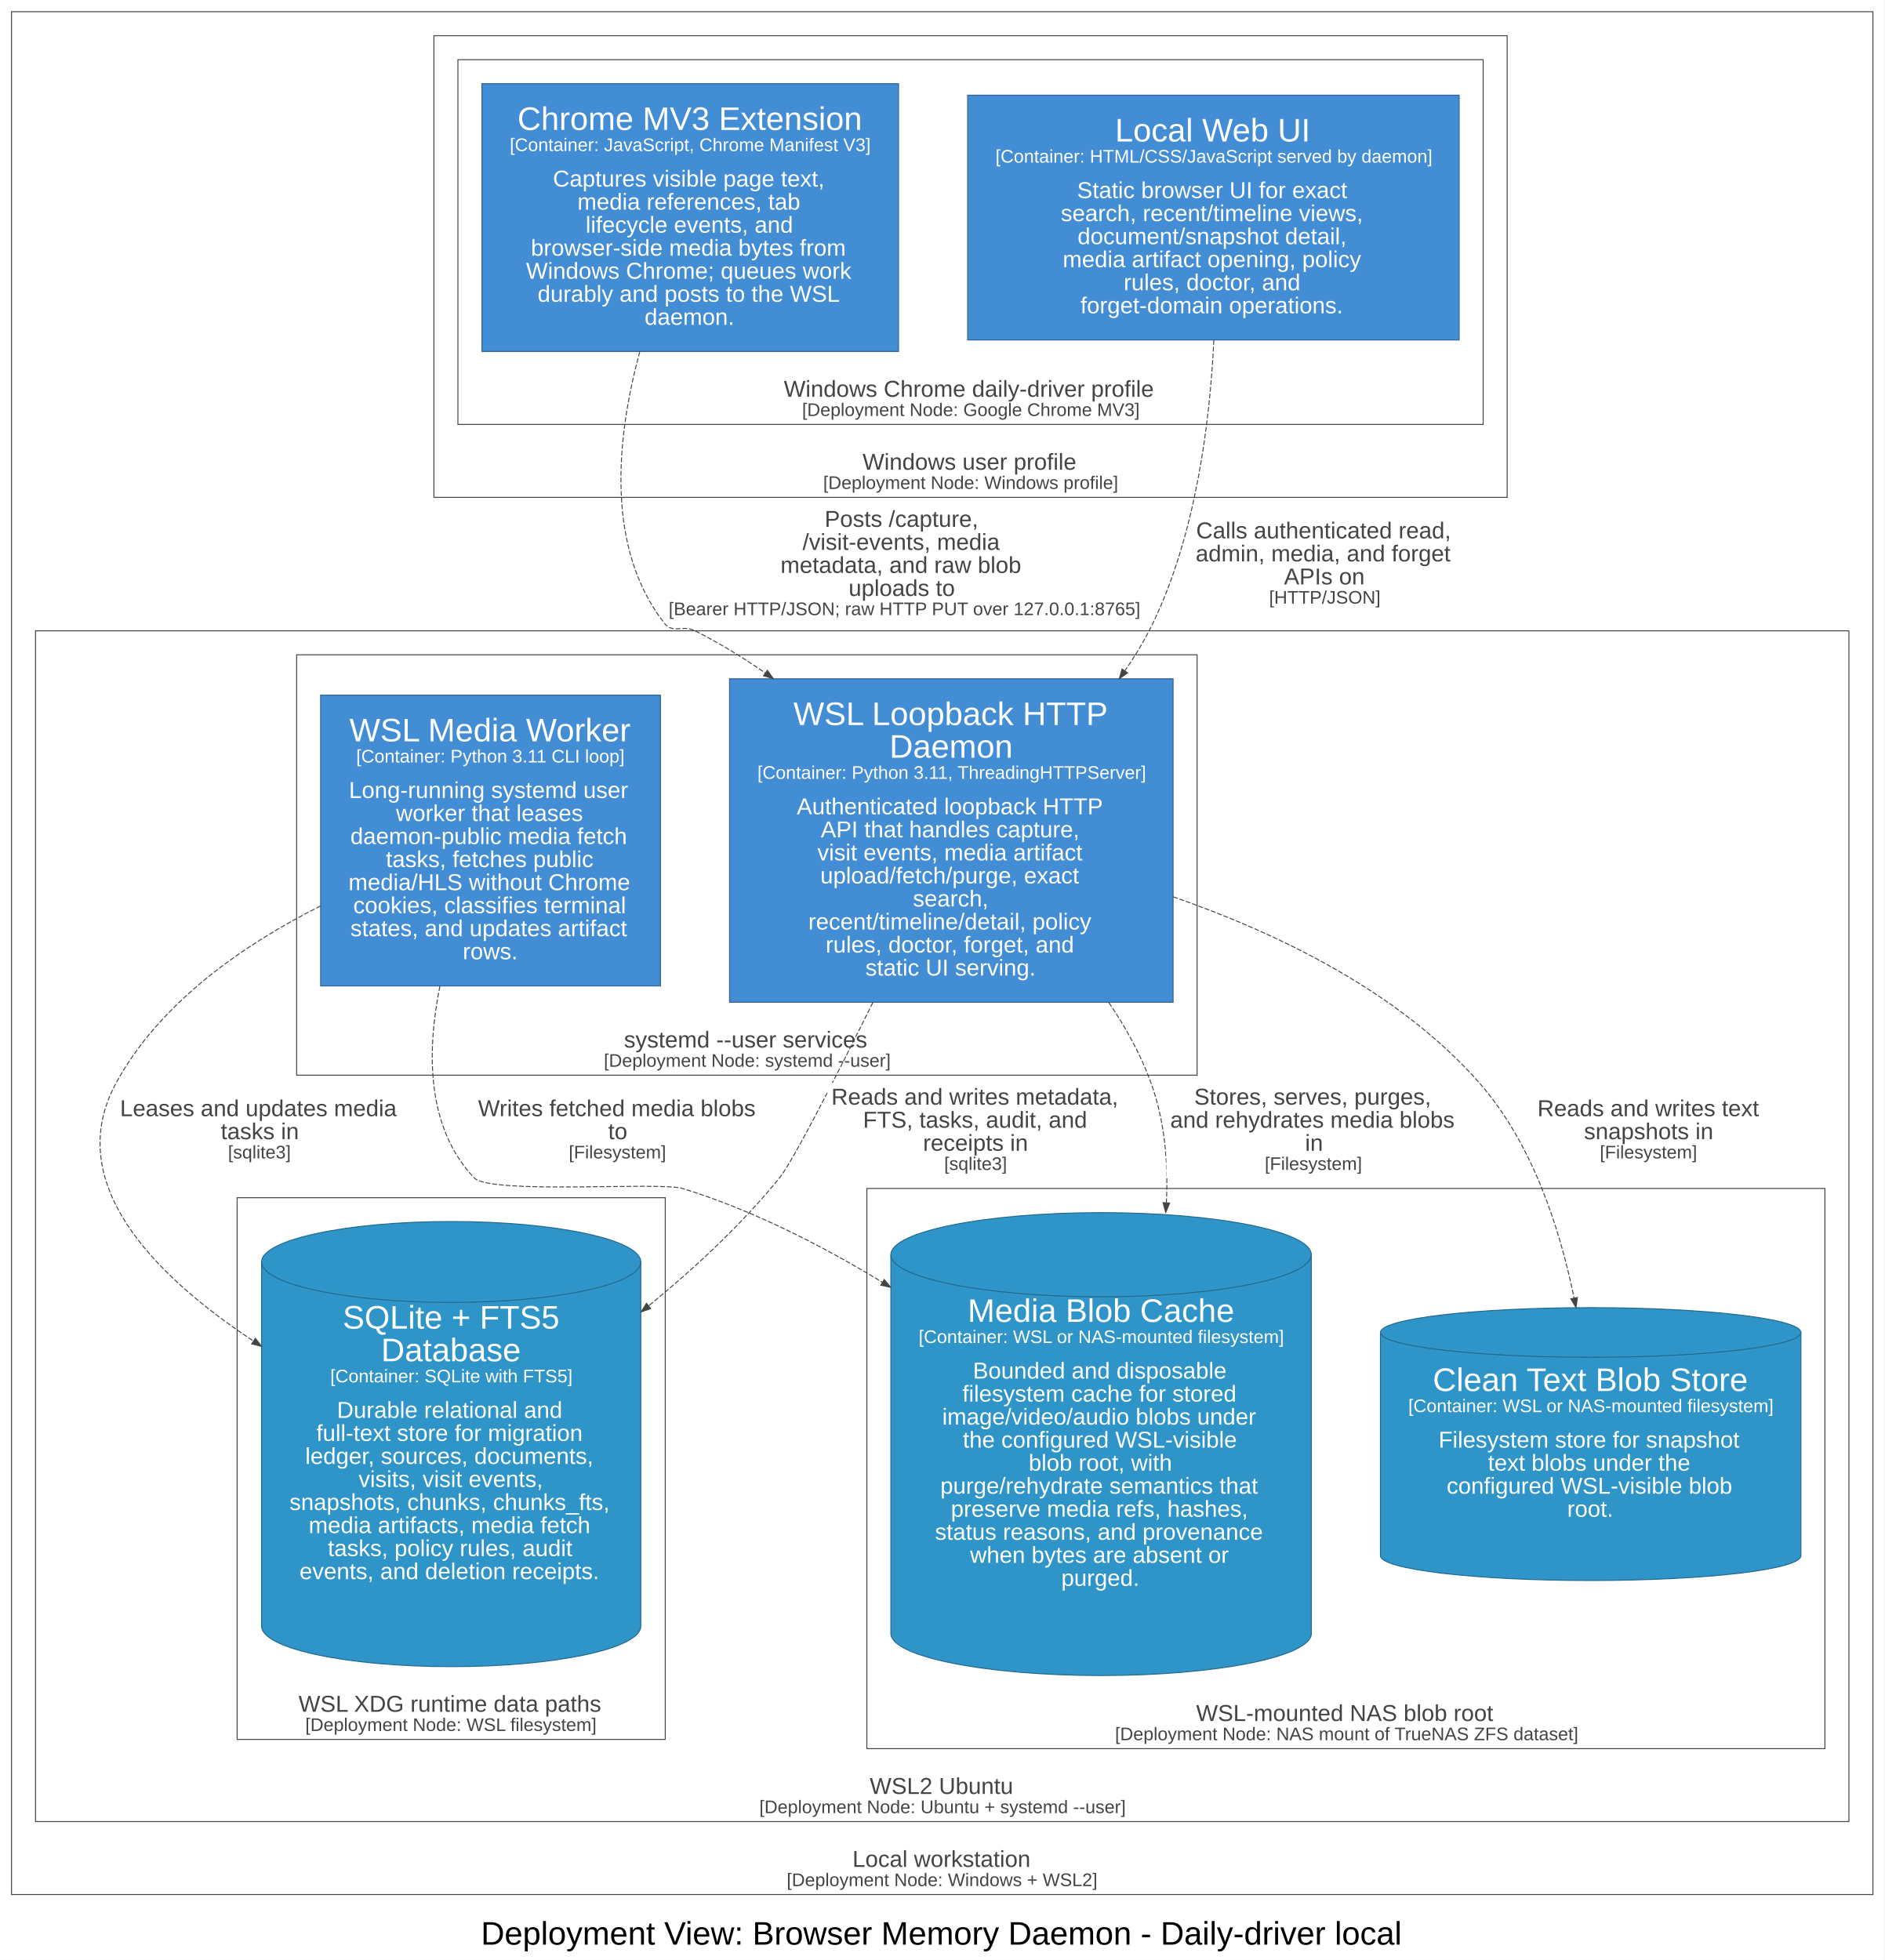
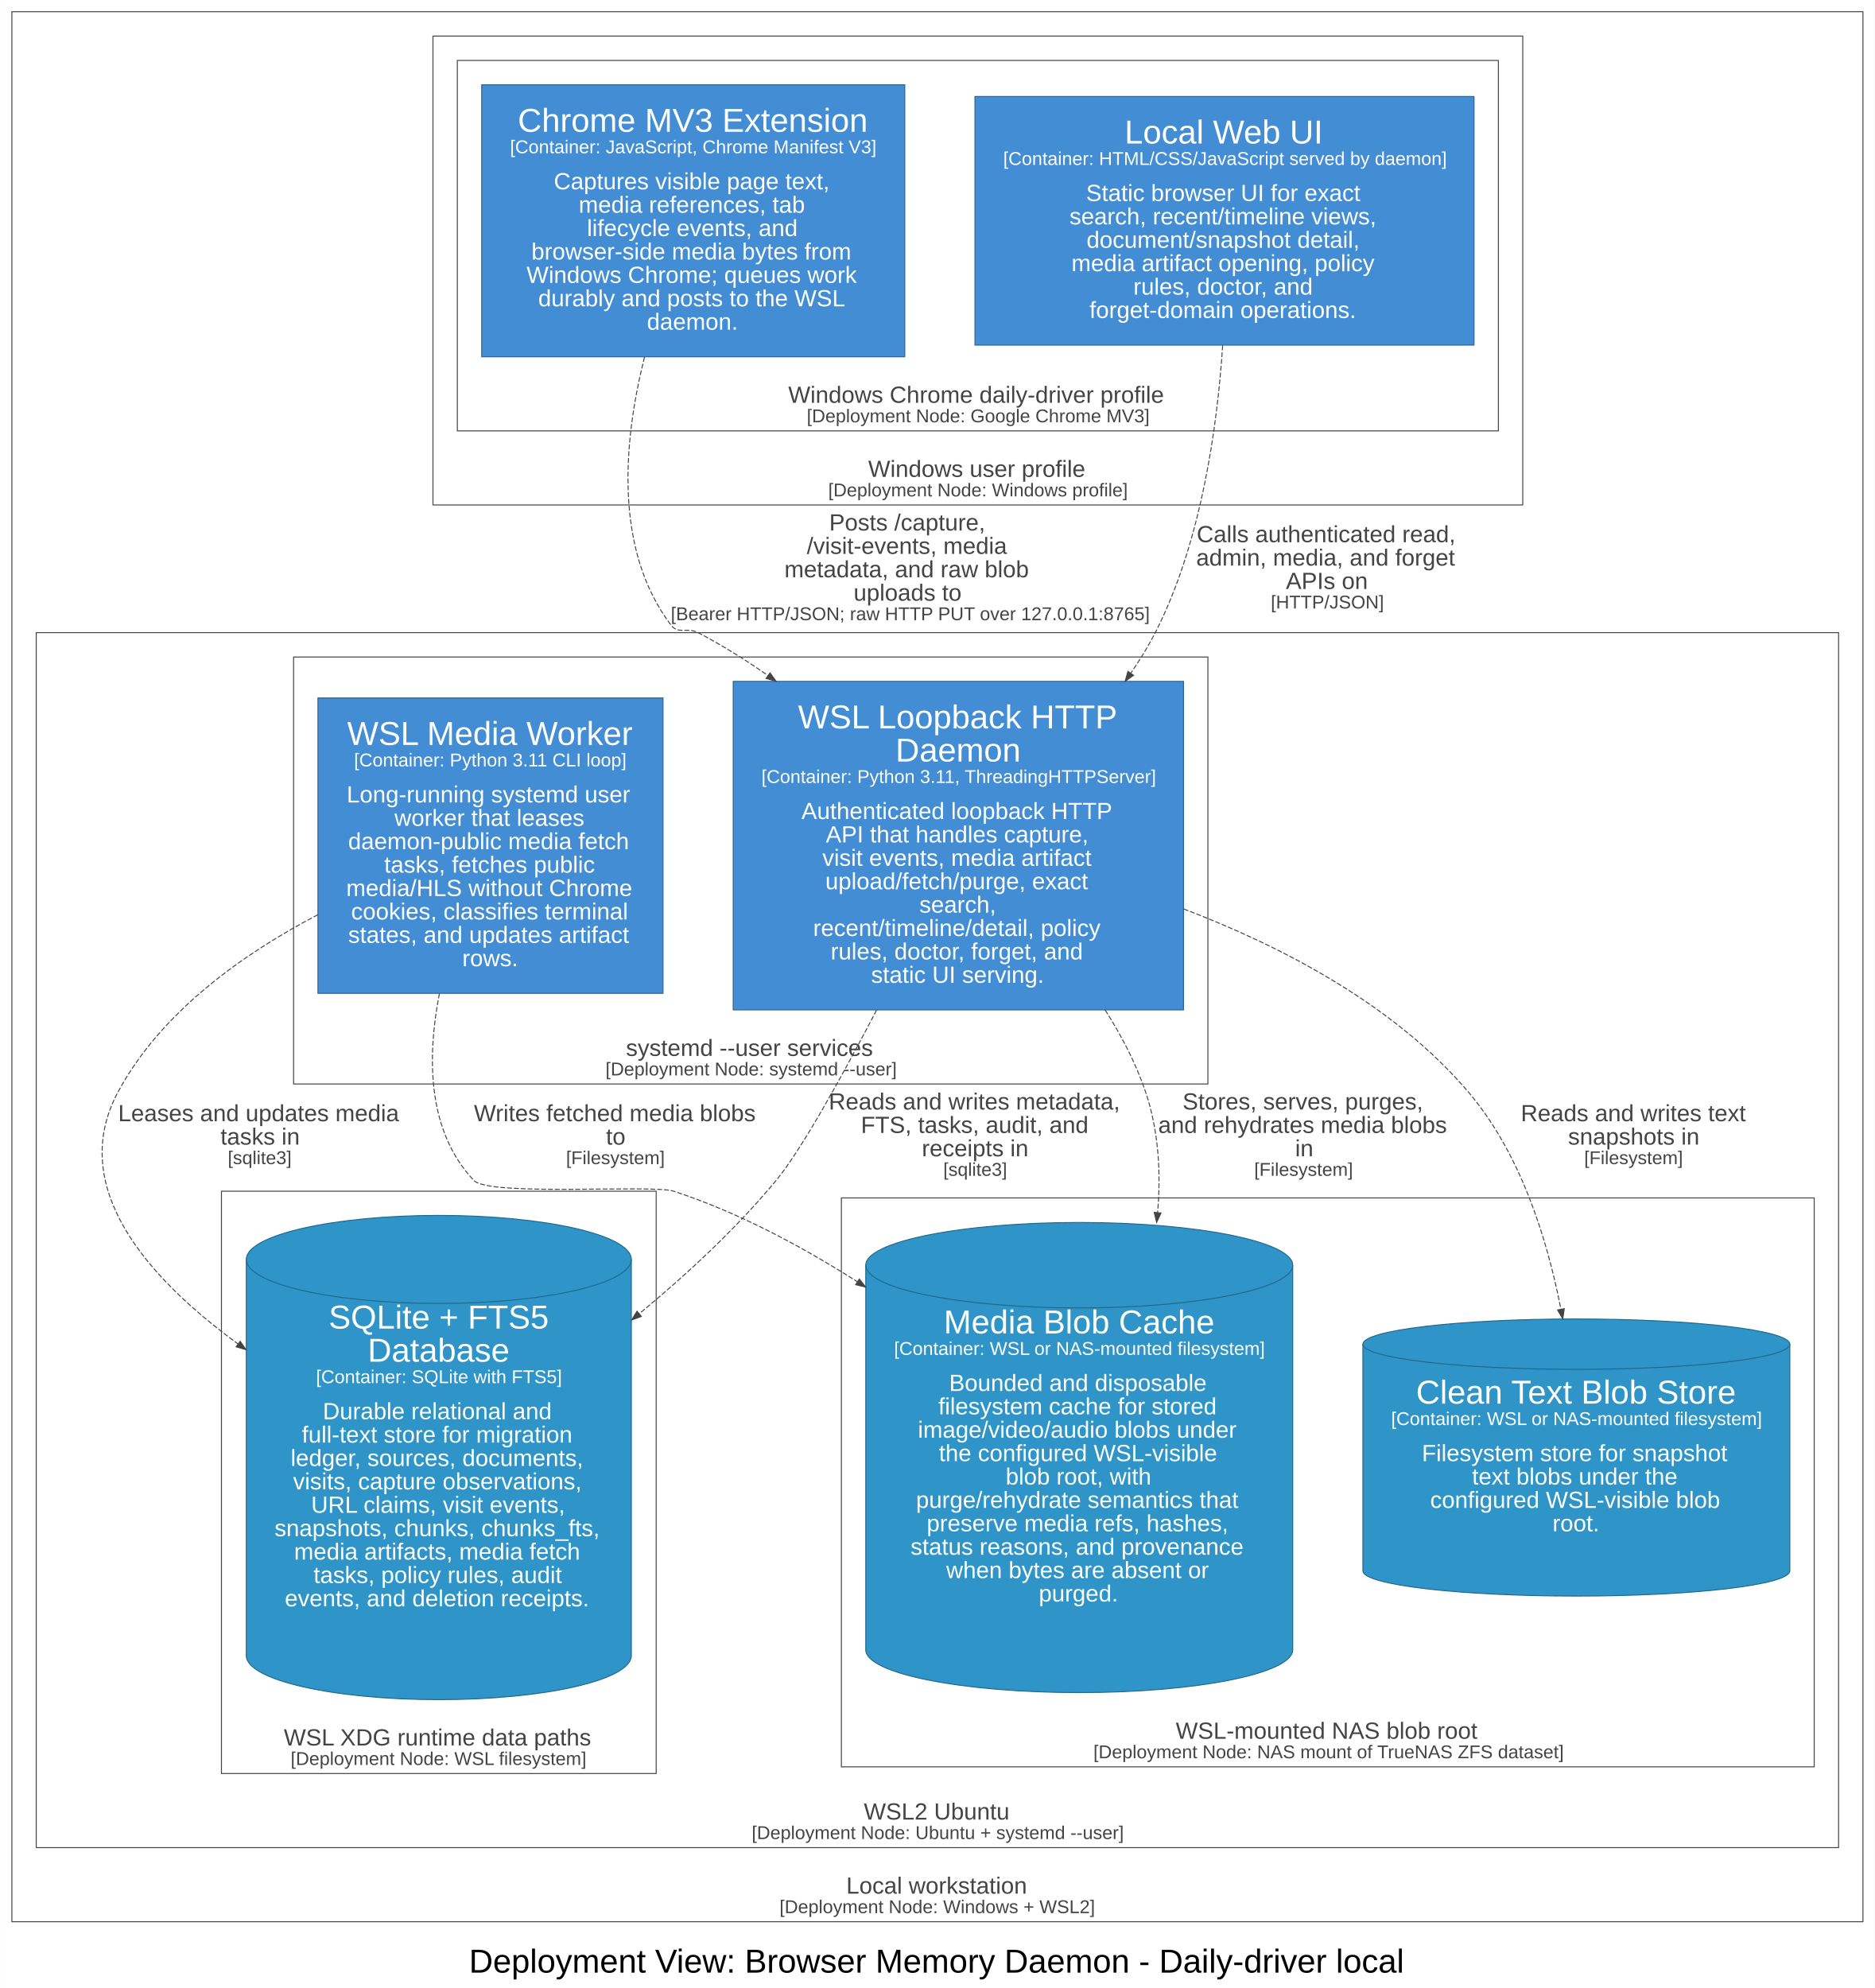
- <svg xmlns="http://www.w3.org/2000/svg" width="1963pt" height="2042pt" viewBox="0.00 0.00 1963.00 2041.62">
-   <g id="graph0" class="graph" transform="scale(1 1) rotate(0) translate(4 2037.62)">
-     <polygon fill="white" stroke="transparent" points="-4,4 -4,-2037.62 1959,-2037.62 1959,4 -4,4" />
-     <text text-anchor="start" x="497" y="-11.8" font-family="Arial" font-size="34.00">Deployment View: Browser Memory Daemon - Daily-driver local</text>
+ <svg xmlns="http://www.w3.org/2000/svg" width="1923pt" height="2039pt" viewBox="0.00 0.00 1923.00 2039.38">
+   <g id="graph0" class="graph" transform="scale(1 1) rotate(0) translate(4 2035.38)">
+     <polygon fill="white" stroke="transparent" points="-4,4 -4,-2035.38 1919,-2035.38 1919,4 -4,4" />
+     <text text-anchor="start" x="477" y="-11.8" font-family="Arial" font-size="34.00">Deployment View: Browser Memory Daemon - Daily-driver local</text>
    <g id="clust1" class="cluster">
-       <polygon fill="none" stroke="#444444" points="8,-64 8,-2025.62 1947,-2025.62 1947,-64 8,-64" />
-       <text text-anchor="start" x="884" y="-92.8" font-family="Arial" font-size="24.00" fill="#444444">Local workstation</text>
-       <text text-anchor="start" x="815.5" y="-72.8" font-family="Arial" font-size="19.00" fill="#444444">[Deployment Node: Windows + WSL2]</text>
+       <polygon fill="none" stroke="#444444" points="8,-64 8,-2023.38 1907,-2023.38 1907,-64 8,-64" />
+       <text text-anchor="start" x="864" y="-92.8" font-family="Arial" font-size="24.00" fill="#444444">Local workstation</text>
+       <text text-anchor="start" x="795.5" y="-72.8" font-family="Arial" font-size="19.00" fill="#444444">[Deployment Node: Windows + WSL2]</text>
    </g>
    <g id="clust2" class="cluster">
-       <polygon fill="none" stroke="#444444" points="448,-1519.62 448,-2000.62 1566,-2000.62 1566,-1519.62 448,-1519.62" />
-       <text text-anchor="start" x="894.5" y="-1548.42" font-family="Arial" font-size="24.00" fill="#444444">Windows user profile</text>
-       <text text-anchor="start" x="853.5" y="-1528.42" font-family="Arial" font-size="19.00" fill="#444444">[Deployment Node: Windows profile]</text>
+       <polygon fill="none" stroke="#444444" points="440,-1517.38 440,-1998.38 1558,-1998.38 1558,-1517.38 440,-1517.38" />
+       <text text-anchor="start" x="886.5" y="-1546.17" font-family="Arial" font-size="24.00" fill="#444444">Windows user profile</text>
+       <text text-anchor="start" x="845.5" y="-1526.17" font-family="Arial" font-size="19.00" fill="#444444">[Deployment Node: Windows profile]</text>
    </g>
    <g id="clust3" class="cluster">
-       <polygon fill="none" stroke="#444444" points="473,-1595.62 473,-1975.62 1541,-1975.62 1541,-1595.62 473,-1595.62" />
-       <text text-anchor="start" x="812.5" y="-1624.42" font-family="Arial" font-size="24.00" fill="#444444">Windows Chrome daily-driver profile</text>
-       <text text-anchor="start" x="831.5" y="-1604.42" font-family="Arial" font-size="19.00" fill="#444444">[Deployment Node: Google Chrome MV3]</text>
+       <polygon fill="none" stroke="#444444" points="465,-1593.38 465,-1973.38 1533,-1973.38 1533,-1593.38 465,-1593.38" />
+       <text text-anchor="start" x="804.5" y="-1622.17" font-family="Arial" font-size="24.00" fill="#444444">Windows Chrome daily-driver profile</text>
+       <text text-anchor="start" x="823.5" y="-1602.17" font-family="Arial" font-size="19.00" fill="#444444">[Deployment Node: Google Chrome MV3]</text>
    </g>
    <g id="clust4" class="cluster">
-       <polygon fill="none" stroke="#444444" points="33,-140 33,-1380.62 1922,-1380.62 1922,-140 33,-140" />
-       <text text-anchor="start" x="902" y="-168.8" font-family="Arial" font-size="24.00" fill="#444444">WSL2 Ubuntu</text>
-       <text text-anchor="start" x="787" y="-148.8" font-family="Arial" font-size="19.00" fill="#444444">[Deployment Node: Ubuntu + systemd --user]</text>
+       <polygon fill="none" stroke="#444444" points="33,-140 33,-1386.38 1882,-1386.38 1882,-140 33,-140" />
+       <text text-anchor="start" x="882" y="-168.8" font-family="Arial" font-size="24.00" fill="#444444">WSL2 Ubuntu</text>
+       <text text-anchor="start" x="767" y="-148.8" font-family="Arial" font-size="19.00" fill="#444444">[Deployment Node: Ubuntu + systemd --user]</text>
    </g>
    <g id="clust6" class="cluster">
-       <polygon fill="none" stroke="#444444" points="243,-225.62 243,-790 689,-790 689,-225.62 243,-225.62" />
-       <text text-anchor="start" x="307" y="-254.43" font-family="Arial" font-size="24.00" fill="#444444">WSL XDG runtime data paths</text>
-       <text text-anchor="start" x="314" y="-234.43" font-family="Arial" font-size="19.00" fill="#444444">[Deployment Node: WSL filesystem]</text>
+       <polygon fill="none" stroke="#444444" points="223,-216 223,-813.38 669,-813.38 669,-216 223,-216" />
+       <text text-anchor="start" x="287" y="-244.8" font-family="Arial" font-size="24.00" fill="#444444">WSL XDG runtime data paths</text>
+       <text text-anchor="start" x="294" y="-224.8" font-family="Arial" font-size="19.00" fill="#444444">[Deployment Node: WSL filesystem]</text>
    </g>
    <g id="clust7" class="cluster">
-       <polygon fill="none" stroke="#444444" points="899,-216 899,-799.62 1897,-799.62 1897,-216 899,-216" />
-       <text text-anchor="start" x="1242" y="-244.8" font-family="Arial" font-size="24.00" fill="#444444">WSL-mounted NAS blob root</text>
-       <text text-anchor="start" x="1157.5" y="-224.8" font-family="Arial" font-size="19.00" fill="#444444">[Deployment Node: NAS mount of TrueNAS ZFS dataset]</text>
+       <polygon fill="none" stroke="#444444" points="859,-222.88 859,-806.5 1857,-806.5 1857,-222.88 859,-222.88" />
+       <text text-anchor="start" x="1202" y="-251.68" font-family="Arial" font-size="24.00" fill="#444444">WSL-mounted NAS blob root</text>
+       <text text-anchor="start" x="1117.5" y="-231.68" font-family="Arial" font-size="19.00" fill="#444444">[Deployment Node: NAS mount of TrueNAS ZFS dataset]</text>
    </g>
    <g id="clust8" class="cluster">
-       <polygon fill="none" stroke="#444444" points="305,-917.62 305,-1355.62 1243,-1355.62 1243,-917.62 305,-917.62" />
-       <text text-anchor="start" x="646" y="-946.42" font-family="Arial" font-size="24.00" fill="#444444">systemd --user services</text>
-       <text text-anchor="start" x="625" y="-926.42" font-family="Arial" font-size="19.00" fill="#444444">[Deployment Node: systemd --user]</text>
+       <polygon fill="none" stroke="#444444" points="297,-923.38 297,-1361.38 1235,-1361.38 1235,-923.38 297,-923.38" />
+       <text text-anchor="start" x="638" y="-952.17" font-family="Arial" font-size="24.00" fill="#444444">systemd --user services</text>
+       <text text-anchor="start" x="617" y="-932.17" font-family="Arial" font-size="19.00" fill="#444444">[Deployment Node: systemd --user]</text>
    </g>
    <g id="91" class="node">
-       <polygon fill="#438dd5" stroke="#2e6295" points="932,-1950.62 498,-1950.62 498,-1671.62 932,-1671.62 932,-1950.62" />
-       <text text-anchor="start" x="535" y="-1902.42" font-family="Arial" font-size="34.00" fill="#ffffff">Chrome MV3 Extension</text>
-       <text text-anchor="start" x="527" y="-1880.42" font-family="Arial" font-size="19.00" fill="#ffffff">[Container: JavaScript, Chrome Manifest V3]</text>
-       <text text-anchor="start" x="572" y="-1843.42" font-family="Arial" font-size="24.00" fill="#ffffff">Captures visible page text,</text>
-       <text text-anchor="start" x="597.5" y="-1819.42" font-family="Arial" font-size="24.00" fill="#ffffff">media references, tab</text>
-       <text text-anchor="start" x="606" y="-1795.42" font-family="Arial" font-size="24.00" fill="#ffffff">lifecycle events, and</text>
-       <text text-anchor="start" x="549" y="-1771.42" font-family="Arial" font-size="24.00" fill="#ffffff">browser-side media bytes from</text>
-       <text text-anchor="start" x="544" y="-1747.42" font-family="Arial" font-size="24.00" fill="#ffffff">Windows Chrome; queues work</text>
-       <text text-anchor="start" x="556" y="-1723.42" font-family="Arial" font-size="24.00" fill="#ffffff">durably and posts to the WSL</text>
-       <text text-anchor="start" x="667.5" y="-1699.42" font-family="Arial" font-size="24.00" fill="#ffffff">daemon.</text>
+       <polygon fill="#438dd5" stroke="#2e6295" points="924,-1948.38 490,-1948.38 490,-1669.38 924,-1669.38 924,-1948.38" />
+       <text text-anchor="start" x="527" y="-1900.17" font-family="Arial" font-size="34.00" fill="#ffffff">Chrome MV3 Extension</text>
+       <text text-anchor="start" x="519" y="-1878.17" font-family="Arial" font-size="19.00" fill="#ffffff">[Container: JavaScript, Chrome Manifest V3]</text>
+       <text text-anchor="start" x="564" y="-1841.17" font-family="Arial" font-size="24.00" fill="#ffffff">Captures visible page text,</text>
+       <text text-anchor="start" x="589.5" y="-1817.17" font-family="Arial" font-size="24.00" fill="#ffffff">media references, tab</text>
+       <text text-anchor="start" x="598" y="-1793.17" font-family="Arial" font-size="24.00" fill="#ffffff">lifecycle events, and</text>
+       <text text-anchor="start" x="541" y="-1769.17" font-family="Arial" font-size="24.00" fill="#ffffff">browser-side media bytes from</text>
+       <text text-anchor="start" x="536" y="-1745.17" font-family="Arial" font-size="24.00" fill="#ffffff">Windows Chrome; queues work</text>
+       <text text-anchor="start" x="548" y="-1721.17" font-family="Arial" font-size="24.00" fill="#ffffff">durably and posts to the WSL</text>
+       <text text-anchor="start" x="659.5" y="-1697.17" font-family="Arial" font-size="24.00" fill="#ffffff">daemon.</text>
    </g>
    <g id="98" class="node">
-       <polygon fill="#438dd5" stroke="#2e6295" points="1218,-1330.62 756,-1330.62 756,-993.62 1218,-993.62 1218,-1330.62" />
-       <text text-anchor="start" x="822.5" y="-1282.42" font-family="Arial" font-size="34.00" fill="#ffffff">WSL Loopback HTTP</text>
-       <text text-anchor="start" x="922.5" y="-1248.42" font-family="Arial" font-size="34.00" fill="#ffffff">Daemon</text>
-       <text text-anchor="start" x="785" y="-1226.42" font-family="Arial" font-size="19.00" fill="#ffffff">[Container: Python 3.11, ThreadingHTTPServer]</text>
-       <text text-anchor="start" x="826" y="-1189.42" font-family="Arial" font-size="24.00" fill="#ffffff">Authenticated loopback HTTP</text>
-       <text text-anchor="start" x="851" y="-1165.42" font-family="Arial" font-size="24.00" fill="#ffffff">API that handles capture,</text>
-       <text text-anchor="start" x="847.5" y="-1141.42" font-family="Arial" font-size="24.00" fill="#ffffff">visit events, media artifact</text>
-       <text text-anchor="start" x="850.5" y="-1117.42" font-family="Arial" font-size="24.00" fill="#ffffff">upload/fetch/purge, exact</text>
-       <text text-anchor="start" x="947" y="-1093.42" font-family="Arial" font-size="24.00" fill="#ffffff">search,</text>
-       <text text-anchor="start" x="838" y="-1069.42" font-family="Arial" font-size="24.00" fill="#ffffff">recent/timeline/detail, policy</text>
-       <text text-anchor="start" x="856" y="-1045.42" font-family="Arial" font-size="24.00" fill="#ffffff">rules, doctor, forget, and</text>
-       <text text-anchor="start" x="897.5" y="-1021.42" font-family="Arial" font-size="24.00" fill="#ffffff">static UI serving.</text>
+       <polygon fill="#438dd5" stroke="#2e6295" points="1210,-1336.38 748,-1336.38 748,-999.38 1210,-999.38 1210,-1336.38" />
+       <text text-anchor="start" x="814.5" y="-1288.17" font-family="Arial" font-size="34.00" fill="#ffffff">WSL Loopback HTTP</text>
+       <text text-anchor="start" x="914.5" y="-1254.17" font-family="Arial" font-size="34.00" fill="#ffffff">Daemon</text>
+       <text text-anchor="start" x="777" y="-1232.17" font-family="Arial" font-size="19.00" fill="#ffffff">[Container: Python 3.11, ThreadingHTTPServer]</text>
+       <text text-anchor="start" x="818" y="-1195.17" font-family="Arial" font-size="24.00" fill="#ffffff">Authenticated loopback HTTP</text>
+       <text text-anchor="start" x="843" y="-1171.17" font-family="Arial" font-size="24.00" fill="#ffffff">API that handles capture,</text>
+       <text text-anchor="start" x="839.5" y="-1147.17" font-family="Arial" font-size="24.00" fill="#ffffff">visit events, media artifact</text>
+       <text text-anchor="start" x="842.5" y="-1123.17" font-family="Arial" font-size="24.00" fill="#ffffff">upload/fetch/purge, exact</text>
+       <text text-anchor="start" x="939" y="-1099.17" font-family="Arial" font-size="24.00" fill="#ffffff">search,</text>
+       <text text-anchor="start" x="830" y="-1075.17" font-family="Arial" font-size="24.00" fill="#ffffff">recent/timeline/detail, policy</text>
+       <text text-anchor="start" x="848" y="-1051.17" font-family="Arial" font-size="24.00" fill="#ffffff">rules, doctor, forget, and</text>
+       <text text-anchor="start" x="889.5" y="-1027.17" font-family="Arial" font-size="24.00" fill="#ffffff">static UI serving.</text>
    </g>
    <g id="99" class="edge">
-       <path fill="none" stroke="#444444" stroke-dasharray="5,2" d="M662.44,-1671.42C638.13,-1581.69 626.52,-1467.37 688,-1388.62 697.02,-1377.07 706.89,-1387.19 720,-1380.62 744.87,-1368.17 769.51,-1353.06 793.19,-1336.68" />
-       <polygon fill="#444444" stroke="#444444" points="795.35,-1339.44 801.53,-1330.83 791.33,-1333.71 795.35,-1339.44" />
-       <polygon fill="white" stroke="transparent" points="688,-1388.62 688,-1511.62 1183,-1511.62 1183,-1388.62 688,-1388.62" />
-       <text text-anchor="start" x="855" y="-1488.92" font-family="Arial" font-size="24.00" fill="#444444">Posts /capture,</text>
-       <text text-anchor="start" x="832" y="-1464.92" font-family="Arial" font-size="24.00" fill="#444444">/visit-events, media</text>
-       <text text-anchor="start" x="809" y="-1440.92" font-family="Arial" font-size="24.00" fill="#444444">metadata, and raw blob</text>
-       <text text-anchor="start" x="880" y="-1416.92" font-family="Arial" font-size="24.00" fill="#444444">uploads to</text>
-       <text text-anchor="start" x="692.5" y="-1396.92" font-family="Arial" font-size="19.00" fill="#444444">[Bearer HTTP/JSON; raw HTTP PUT over 127.0.0.1:8765]</text>
+       <path fill="none" stroke="#444444" stroke-dasharray="5,2" d="M657.02,-1669.03C635.07,-1581.8 625.77,-1471.58 684,-1394.38 691.79,-1384.04 700.53,-1392.36 712,-1386.38 736.3,-1373.69 760.46,-1358.58 783.75,-1342.31" />
+       <polygon fill="#444444" stroke="#444444" points="785.81,-1345.14 791.95,-1336.51 781.76,-1339.43 785.81,-1345.14" />
+       <text text-anchor="start" x="846.5" y="-1491.17" font-family="Arial" font-size="24.00" fill="#444444">Posts /capture,</text>
+       <text text-anchor="start" x="823.5" y="-1467.17" font-family="Arial" font-size="24.00" fill="#444444">/visit-events, media</text>
+       <text text-anchor="start" x="800.5" y="-1443.17" font-family="Arial" font-size="24.00" fill="#444444">metadata, and raw blob</text>
+       <text text-anchor="start" x="871.5" y="-1419.17" font-family="Arial" font-size="24.00" fill="#444444">uploads to</text>
+       <text text-anchor="start" x="684" y="-1399.17" font-family="Arial" font-size="19.00" fill="#444444">[Bearer HTTP/JSON; raw HTTP PUT over 127.0.0.1:8765]</text>
    </g>
    <g id="94" class="node">
-       <polygon fill="#438dd5" stroke="#2e6295" points="1516,-1938.62 1004,-1938.62 1004,-1683.62 1516,-1683.62 1516,-1938.62" />
-       <text text-anchor="start" x="1157.5" y="-1890.42" font-family="Arial" font-size="34.00" fill="#ffffff">Local Web UI</text>
-       <text text-anchor="start" x="1033" y="-1868.42" font-family="Arial" font-size="19.00" fill="#ffffff">[Container: HTML/CSS/JavaScript served by daemon]</text>
-       <text text-anchor="start" x="1118" y="-1831.42" font-family="Arial" font-size="24.00" fill="#ffffff">Static browser UI for exact</text>
-       <text text-anchor="start" x="1101" y="-1807.42" font-family="Arial" font-size="24.00" fill="#ffffff">search, recent/timeline views,</text>
-       <text text-anchor="start" x="1118.5" y="-1783.42" font-family="Arial" font-size="24.00" fill="#ffffff">document/snapshot detail,</text>
-       <text text-anchor="start" x="1103" y="-1759.42" font-family="Arial" font-size="24.00" fill="#ffffff">media artifact opening, policy</text>
-       <text text-anchor="start" x="1166.5" y="-1735.42" font-family="Arial" font-size="24.00" fill="#ffffff">rules, doctor, and</text>
-       <text text-anchor="start" x="1121.5" y="-1711.42" font-family="Arial" font-size="24.00" fill="#ffffff">forget-domain operations.</text>
+       <polygon fill="#438dd5" stroke="#2e6295" points="1508,-1936.38 996,-1936.38 996,-1681.38 1508,-1681.38 1508,-1936.38" />
+       <text text-anchor="start" x="1149.5" y="-1888.17" font-family="Arial" font-size="34.00" fill="#ffffff">Local Web UI</text>
+       <text text-anchor="start" x="1025" y="-1866.17" font-family="Arial" font-size="19.00" fill="#ffffff">[Container: HTML/CSS/JavaScript served by daemon]</text>
+       <text text-anchor="start" x="1110" y="-1829.17" font-family="Arial" font-size="24.00" fill="#ffffff">Static browser UI for exact</text>
+       <text text-anchor="start" x="1093" y="-1805.17" font-family="Arial" font-size="24.00" fill="#ffffff">search, recent/timeline views,</text>
+       <text text-anchor="start" x="1110.5" y="-1781.17" font-family="Arial" font-size="24.00" fill="#ffffff">document/snapshot detail,</text>
+       <text text-anchor="start" x="1095" y="-1757.17" font-family="Arial" font-size="24.00" fill="#ffffff">media artifact opening, policy</text>
+       <text text-anchor="start" x="1158.5" y="-1733.17" font-family="Arial" font-size="24.00" fill="#ffffff">rules, doctor, and</text>
+       <text text-anchor="start" x="1113.5" y="-1709.17" font-family="Arial" font-size="24.00" fill="#ffffff">forget-domain operations.</text>
    </g>
    <g id="100" class="edge">
-       <path fill="none" stroke="#444444" stroke-dasharray="5,2" d="M1260.48,-1683.59C1256.28,-1596.74 1241.49,-1480.94 1197,-1388.62 1188.79,-1371.59 1178.85,-1354.97 1167.8,-1338.96" />
-       <polygon fill="#444444" stroke="#444444" points="1170.56,-1336.79 1161.93,-1330.65 1164.84,-1340.83 1170.56,-1336.79" />
-       <polygon fill="white" stroke="transparent" points="1237,-1400.62 1237,-1499.62 1514,-1499.62 1514,-1400.62 1237,-1400.62" />
-       <text text-anchor="start" x="1242" y="-1476.92" font-family="Arial" font-size="24.00" fill="#444444">Calls authenticated read,</text>
-       <text text-anchor="start" x="1241.5" y="-1452.92" font-family="Arial" font-size="24.00" fill="#444444">admin, media, and forget</text>
-       <text text-anchor="start" x="1333.5" y="-1428.92" font-family="Arial" font-size="24.00" fill="#444444">APIs on</text>
-       <text text-anchor="start" x="1318" y="-1408.92" font-family="Arial" font-size="19.00" fill="#444444">[HTTP/JSON]</text>
+       <path fill="none" stroke="#444444" stroke-dasharray="5,2" d="M1250.15,-1681.04C1244.51,-1596.19 1228.38,-1484.07 1185,-1394.38 1176.79,-1377.4 1166.89,-1360.8 1155.93,-1344.78" />
+       <polygon fill="#444444" stroke="#444444" points="1158.7,-1342.64 1150.1,-1336.46 1152.97,-1346.66 1158.7,-1342.64" />
+       <text text-anchor="start" x="1223.5" y="-1479.17" font-family="Arial" font-size="24.00" fill="#444444">Calls authenticated read,</text>
+       <text text-anchor="start" x="1223" y="-1455.17" font-family="Arial" font-size="24.00" fill="#444444">admin, media, and forget</text>
+       <text text-anchor="start" x="1315" y="-1431.17" font-family="Arial" font-size="24.00" fill="#444444">APIs on</text>
+       <text text-anchor="start" x="1299.5" y="-1411.17" font-family="Arial" font-size="19.00" fill="#444444">[HTTP/JSON]</text>
    </g>
    <g id="106" class="node">
-       <path fill="#2f95c8" stroke="#20688c" d="M663.5,-723.03C663.5,-746.29 574.98,-765.19 466,-765.19 357.02,-765.19 268.5,-746.29 268.5,-723.03 268.5,-723.03 268.5,-343.6 268.5,-343.6 268.5,-320.33 357.02,-301.44 466,-301.44 574.98,-301.44 663.5,-320.33 663.5,-343.6 663.5,-343.6 663.5,-723.03 663.5,-723.03" />
-       <path fill="none" stroke="#20688c" d="M663.5,-723.03C663.5,-699.77 574.98,-680.87 466,-680.87 357.02,-680.87 268.5,-699.77 268.5,-723.03" />
-       <text text-anchor="start" x="353" y="-653.61" font-family="Arial" font-size="34.00" fill="#ffffff">SQLite + FTS5</text>
-       <text text-anchor="start" x="393" y="-619.61" font-family="Arial" font-size="34.00" fill="#ffffff">Database</text>
-       <text text-anchor="start" x="340" y="-597.61" font-family="Arial" font-size="19.00" fill="#ffffff">[Container: SQLite with FTS5]</text>
-       <text text-anchor="start" x="347" y="-560.61" font-family="Arial" font-size="24.00" fill="#ffffff">Durable relational and</text>
-       <text text-anchor="start" x="325.5" y="-536.61" font-family="Arial" font-size="24.00" fill="#ffffff">full-text store for migration</text>
-       <text text-anchor="start" x="314" y="-512.61" font-family="Arial" font-size="24.00" fill="#ffffff">ledger, sources, documents,</text>
-       <text text-anchor="start" x="369.5" y="-488.61" font-family="Arial" font-size="24.00" fill="#ffffff">visits, visit events,</text>
-       <text text-anchor="start" x="297.5" y="-464.61" font-family="Arial" font-size="24.00" fill="#ffffff">snapshots, chunks, chunks_fts,</text>
-       <text text-anchor="start" x="317.5" y="-440.61" font-family="Arial" font-size="24.00" fill="#ffffff">media artifacts, media fetch</text>
-       <text text-anchor="start" x="337.5" y="-416.61" font-family="Arial" font-size="24.00" fill="#ffffff">tasks, policy rules, audit</text>
-       <text text-anchor="start" x="308" y="-392.61" font-family="Arial" font-size="24.00" fill="#ffffff">events, and deletion receipts.</text>
+       <path fill="#2f95c8" stroke="#20688c" d="M643.5,-743.4C643.5,-768.32 554.98,-788.56 446,-788.56 337.02,-788.56 248.5,-768.32 248.5,-743.4 248.5,-743.4 248.5,-336.97 248.5,-336.97 248.5,-312.05 337.02,-291.81 446,-291.81 554.98,-291.81 643.5,-312.05 643.5,-336.97 643.5,-336.97 643.5,-743.4 643.5,-743.4" />
+       <path fill="none" stroke="#20688c" d="M643.5,-743.4C643.5,-718.49 554.98,-698.24 446,-698.24 337.02,-698.24 248.5,-718.49 248.5,-743.4" />
+       <text text-anchor="start" x="333" y="-672.49" font-family="Arial" font-size="34.00" fill="#ffffff">SQLite + FTS5</text>
+       <text text-anchor="start" x="373" y="-638.49" font-family="Arial" font-size="34.00" fill="#ffffff">Database</text>
+       <text text-anchor="start" x="320" y="-616.49" font-family="Arial" font-size="19.00" fill="#ffffff">[Container: SQLite with FTS5]</text>
+       <text text-anchor="start" x="327" y="-579.49" font-family="Arial" font-size="24.00" fill="#ffffff">Durable relational and</text>
+       <text text-anchor="start" x="305.5" y="-555.49" font-family="Arial" font-size="24.00" fill="#ffffff">full-text store for migration</text>
+       <text text-anchor="start" x="294" y="-531.49" font-family="Arial" font-size="24.00" fill="#ffffff">ledger, sources, documents,</text>
+       <text text-anchor="start" x="296.5" y="-507.49" font-family="Arial" font-size="24.00" fill="#ffffff">visits, capture observations,</text>
+       <text text-anchor="start" x="315" y="-483.49" font-family="Arial" font-size="24.00" fill="#ffffff">URL claims, visit events,</text>
+       <text text-anchor="start" x="277.5" y="-459.49" font-family="Arial" font-size="24.00" fill="#ffffff">snapshots, chunks, chunks_fts,</text>
+       <text text-anchor="start" x="297.5" y="-435.49" font-family="Arial" font-size="24.00" fill="#ffffff">media artifacts, media fetch</text>
+       <text text-anchor="start" x="317.5" y="-411.49" font-family="Arial" font-size="24.00" fill="#ffffff">tasks, policy rules, audit</text>
+       <text text-anchor="start" x="288" y="-387.49" font-family="Arial" font-size="24.00" fill="#ffffff">events, and deletion receipts.</text>
    </g>
    <g id="112" class="node">
-       <path fill="#2f95c8" stroke="#20688c" d="M1872,-649.6C1872,-663.86 1773.84,-675.44 1653,-675.44 1532.16,-675.44 1434,-663.86 1434,-649.6 1434,-649.6 1434,-417.03 1434,-417.03 1434,-402.77 1532.16,-391.19 1653,-391.19 1773.84,-391.19 1872,-402.77 1872,-417.03 1872,-417.03 1872,-649.6 1872,-649.6" />
-       <path fill="none" stroke="#20688c" d="M1872,-649.6C1872,-635.34 1773.84,-623.76 1653,-623.76 1532.16,-623.76 1434,-635.34 1434,-649.6" />
-       <text text-anchor="start" x="1488.5" y="-588.61" font-family="Arial" font-size="34.00" fill="#ffffff">Clean Text Blob Store</text>
-       <text text-anchor="start" x="1463" y="-566.61" font-family="Arial" font-size="19.00" fill="#ffffff">[Container: WSL or NAS-mounted filesystem]</text>
-       <text text-anchor="start" x="1494.5" y="-529.61" font-family="Arial" font-size="24.00" fill="#ffffff">Filesystem store for snapshot</text>
-       <text text-anchor="start" x="1546" y="-505.61" font-family="Arial" font-size="24.00" fill="#ffffff">text blobs under the</text>
-       <text text-anchor="start" x="1503" y="-481.61" font-family="Arial" font-size="24.00" fill="#ffffff">configured WSL-visible blob</text>
-       <text text-anchor="start" x="1628.5" y="-457.61" font-family="Arial" font-size="24.00" fill="#ffffff">root.</text>
+       <path fill="#2f95c8" stroke="#20688c" d="M1832,-656.47C1832,-670.73 1733.84,-682.31 1613,-682.31 1492.16,-682.31 1394,-670.73 1394,-656.47 1394,-656.47 1394,-423.9 1394,-423.9 1394,-409.64 1492.16,-398.06 1613,-398.06 1733.84,-398.06 1832,-409.64 1832,-423.9 1832,-423.9 1832,-656.47 1832,-656.47" />
+       <path fill="none" stroke="#20688c" d="M1832,-656.47C1832,-642.21 1733.84,-630.63 1613,-630.63 1492.16,-630.63 1394,-642.21 1394,-656.47" />
+       <text text-anchor="start" x="1448.5" y="-595.49" font-family="Arial" font-size="34.00" fill="#ffffff">Clean Text Blob Store</text>
+       <text text-anchor="start" x="1423" y="-573.49" font-family="Arial" font-size="19.00" fill="#ffffff">[Container: WSL or NAS-mounted filesystem]</text>
+       <text text-anchor="start" x="1454.5" y="-536.49" font-family="Arial" font-size="24.00" fill="#ffffff">Filesystem store for snapshot</text>
+       <text text-anchor="start" x="1506" y="-512.49" font-family="Arial" font-size="24.00" fill="#ffffff">text blobs under the</text>
+       <text text-anchor="start" x="1463" y="-488.49" font-family="Arial" font-size="24.00" fill="#ffffff">configured WSL-visible blob</text>
+       <text text-anchor="start" x="1588.5" y="-464.49" font-family="Arial" font-size="24.00" fill="#ffffff">root.</text>
    </g>
    <g id="114" class="node">
-       <path fill="#2f95c8" stroke="#20688c" d="M1362,-730.6C1362,-754.79 1263.84,-774.44 1143,-774.44 1022.16,-774.44 924,-754.79 924,-730.6 924,-730.6 924,-336.03 924,-336.03 924,-311.84 1022.16,-292.19 1143,-292.19 1263.84,-292.19 1362,-311.84 1362,-336.03 1362,-336.03 1362,-730.6 1362,-730.6" />
-       <path fill="none" stroke="#20688c" d="M1362,-730.6C1362,-706.41 1263.84,-686.76 1143,-686.76 1022.16,-686.76 924,-706.41 924,-730.6" />
-       <text text-anchor="start" x="1004" y="-660.61" font-family="Arial" font-size="34.00" fill="#ffffff">Media Blob Cache</text>
-       <text text-anchor="start" x="953" y="-638.61" font-family="Arial" font-size="19.00" fill="#ffffff">[Container: WSL or NAS-mounted filesystem]</text>
-       <text text-anchor="start" x="1009.5" y="-601.61" font-family="Arial" font-size="24.00" fill="#ffffff">Bounded and disposable</text>
-       <text text-anchor="start" x="998.5" y="-577.61" font-family="Arial" font-size="24.00" fill="#ffffff">filesystem cache for stored</text>
-       <text text-anchor="start" x="977.5" y="-553.61" font-family="Arial" font-size="24.00" fill="#ffffff">image/video/audio blobs under</text>
-       <text text-anchor="start" x="999" y="-529.61" font-family="Arial" font-size="24.00" fill="#ffffff">the configured WSL-visible</text>
-       <text text-anchor="start" x="1067.5" y="-505.61" font-family="Arial" font-size="24.00" fill="#ffffff">blob root, with</text>
-       <text text-anchor="start" x="975.5" y="-481.61" font-family="Arial" font-size="24.00" fill="#ffffff">purge/rehydrate semantics that</text>
-       <text text-anchor="start" x="986.5" y="-457.61" font-family="Arial" font-size="24.00" fill="#ffffff">preserve media refs, hashes,</text>
-       <text text-anchor="start" x="970" y="-433.61" font-family="Arial" font-size="24.00" fill="#ffffff">status reasons, and provenance</text>
-       <text text-anchor="start" x="1006.5" y="-409.61" font-family="Arial" font-size="24.00" fill="#ffffff">when bytes are absent or</text>
-       <text text-anchor="start" x="1101.5" y="-385.61" font-family="Arial" font-size="24.00" fill="#ffffff">purged.</text>
+       <path fill="#2f95c8" stroke="#20688c" d="M1322,-737.47C1322,-761.66 1223.84,-781.31 1103,-781.31 982.16,-781.31 884,-761.66 884,-737.47 884,-737.47 884,-342.9 884,-342.9 884,-318.71 982.16,-299.06 1103,-299.06 1223.84,-299.06 1322,-318.71 1322,-342.9 1322,-342.9 1322,-737.47 1322,-737.47" />
+       <path fill="none" stroke="#20688c" d="M1322,-737.47C1322,-713.28 1223.84,-693.63 1103,-693.63 982.16,-693.63 884,-713.28 884,-737.47" />
+       <text text-anchor="start" x="964" y="-667.49" font-family="Arial" font-size="34.00" fill="#ffffff">Media Blob Cache</text>
+       <text text-anchor="start" x="913" y="-645.49" font-family="Arial" font-size="19.00" fill="#ffffff">[Container: WSL or NAS-mounted filesystem]</text>
+       <text text-anchor="start" x="969.5" y="-608.49" font-family="Arial" font-size="24.00" fill="#ffffff">Bounded and disposable</text>
+       <text text-anchor="start" x="958.5" y="-584.49" font-family="Arial" font-size="24.00" fill="#ffffff">filesystem cache for stored</text>
+       <text text-anchor="start" x="937.5" y="-560.49" font-family="Arial" font-size="24.00" fill="#ffffff">image/video/audio blobs under</text>
+       <text text-anchor="start" x="959" y="-536.49" font-family="Arial" font-size="24.00" fill="#ffffff">the configured WSL-visible</text>
+       <text text-anchor="start" x="1027.5" y="-512.49" font-family="Arial" font-size="24.00" fill="#ffffff">blob root, with</text>
+       <text text-anchor="start" x="935.5" y="-488.49" font-family="Arial" font-size="24.00" fill="#ffffff">purge/rehydrate semantics that</text>
+       <text text-anchor="start" x="946.5" y="-464.49" font-family="Arial" font-size="24.00" fill="#ffffff">preserve media refs, hashes,</text>
+       <text text-anchor="start" x="930" y="-440.49" font-family="Arial" font-size="24.00" fill="#ffffff">status reasons, and provenance</text>
+       <text text-anchor="start" x="966.5" y="-416.49" font-family="Arial" font-size="24.00" fill="#ffffff">when bytes are absent or</text>
+       <text text-anchor="start" x="1061.5" y="-392.49" font-family="Arial" font-size="24.00" fill="#ffffff">purged.</text>
    </g>
    <g id="101" class="node">
-       <polygon fill="#438dd5" stroke="#2e6295" points="684,-1313.62 330,-1313.62 330,-1010.62 684,-1010.62 684,-1313.62" />
-       <text text-anchor="start" x="360" y="-1265.42" font-family="Arial" font-size="34.00" fill="#ffffff">WSL Media Worker</text>
-       <text text-anchor="start" x="367" y="-1243.42" font-family="Arial" font-size="19.00" fill="#ffffff">[Container: Python 3.11 CLI loop]</text>
-       <text text-anchor="start" x="359.5" y="-1206.42" font-family="Arial" font-size="24.00" fill="#ffffff">Long-running systemd user</text>
-       <text text-anchor="start" x="408.5" y="-1182.42" font-family="Arial" font-size="24.00" fill="#ffffff">worker that leases</text>
-       <text text-anchor="start" x="361" y="-1158.42" font-family="Arial" font-size="24.00" fill="#ffffff">daemon-public media fetch</text>
-       <text text-anchor="start" x="398" y="-1134.42" font-family="Arial" font-size="24.00" fill="#ffffff">tasks, fetches public</text>
-       <text text-anchor="start" x="359" y="-1110.42" font-family="Arial" font-size="24.00" fill="#ffffff">media/HLS without Chrome</text>
-       <text text-anchor="start" x="364" y="-1086.42" font-family="Arial" font-size="24.00" fill="#ffffff">cookies, classifies terminal</text>
-       <text text-anchor="start" x="361" y="-1062.42" font-family="Arial" font-size="24.00" fill="#ffffff">states, and updates artifact</text>
-       <text text-anchor="start" x="478" y="-1038.42" font-family="Arial" font-size="24.00" fill="#ffffff">rows.</text>
+       <polygon fill="#438dd5" stroke="#2e6295" points="676,-1319.38 322,-1319.38 322,-1016.38 676,-1016.38 676,-1319.38" />
+       <text text-anchor="start" x="352" y="-1271.17" font-family="Arial" font-size="34.00" fill="#ffffff">WSL Media Worker</text>
+       <text text-anchor="start" x="359" y="-1249.17" font-family="Arial" font-size="19.00" fill="#ffffff">[Container: Python 3.11 CLI loop]</text>
+       <text text-anchor="start" x="351.5" y="-1212.17" font-family="Arial" font-size="24.00" fill="#ffffff">Long-running systemd user</text>
+       <text text-anchor="start" x="400.5" y="-1188.17" font-family="Arial" font-size="24.00" fill="#ffffff">worker that leases</text>
+       <text text-anchor="start" x="353" y="-1164.17" font-family="Arial" font-size="24.00" fill="#ffffff">daemon-public media fetch</text>
+       <text text-anchor="start" x="390" y="-1140.17" font-family="Arial" font-size="24.00" fill="#ffffff">tasks, fetches public</text>
+       <text text-anchor="start" x="351" y="-1116.17" font-family="Arial" font-size="24.00" fill="#ffffff">media/HLS without Chrome</text>
+       <text text-anchor="start" x="356" y="-1092.17" font-family="Arial" font-size="24.00" fill="#ffffff">cookies, classifies terminal</text>
+       <text text-anchor="start" x="353" y="-1068.17" font-family="Arial" font-size="24.00" fill="#ffffff">states, and updates artifact</text>
+       <text text-anchor="start" x="470" y="-1044.17" font-family="Arial" font-size="24.00" fill="#ffffff">rows.</text>
    </g>
    <g id="108" class="edge">
-       <path fill="none" stroke="#444444" stroke-dasharray="5,2" d="M329.87,-1093.95C249.64,-1053.56 162.69,-993.45 117,-909.62 60.82,-806.56 155.23,-710.04 259.94,-640.7" />
-       <polygon fill="#444444" stroke="#444444" points="262.01,-643.53 268.47,-635.13 258.18,-637.67 262.01,-643.53" />
-       <polygon fill="white" stroke="transparent" points="117,-822.62 117,-897.62 417,-897.62 417,-822.62 117,-822.62" />
-       <text text-anchor="start" x="121" y="-874.92" font-family="Arial" font-size="24.00" fill="#444444">Leases and updates media</text>
-       <text text-anchor="start" x="226" y="-850.92" font-family="Arial" font-size="24.00" fill="#444444">tasks in</text>
-       <text text-anchor="start" x="233.5" y="-830.92" font-family="Arial" font-size="19.00" fill="#444444">[sqlite3]</text>
+       <path fill="none" stroke="#444444" stroke-dasharray="5,2" d="M321.92,-1097.03C244.29,-1056.46 160.98,-996.98 117,-915.38 64.86,-818.63 145.51,-725.75 239.98,-656.73" />
+       <polygon fill="#444444" stroke="#444444" points="242.2,-659.44 248.27,-650.75 238.11,-653.76 242.2,-659.44" />
+       <text text-anchor="start" x="117" y="-885.17" font-family="Arial" font-size="24.00" fill="#444444">Leases and updates media</text>
+       <text text-anchor="start" x="222" y="-861.17" font-family="Arial" font-size="24.00" fill="#444444">tasks in</text>
+       <text text-anchor="start" x="229.5" y="-841.17" font-family="Arial" font-size="19.00" fill="#444444">[sqlite3]</text>
    </g>
    <g id="116" class="edge">
-       <path fill="none" stroke="#444444" stroke-dasharray="5,2" d="M454.24,-1010.36C440.21,-940.93 440.58,-862.62 490,-810.62 506.63,-793.13 683.93,-806.73 707,-799.62 778.83,-777.51 850.92,-740.93 915.22,-701.89" />
-       <polygon fill="#444444" stroke="#444444" points="917.13,-704.82 923.83,-696.62 913.47,-698.85 917.13,-704.82" />
-       <polygon fill="white" stroke="transparent" points="490,-822.62 490,-897.62 790,-897.62 790,-822.62 490,-822.62" />
-       <text text-anchor="start" x="494" y="-874.92" font-family="Arial" font-size="24.00" fill="#444444">Writes fetched media blobs</text>
-       <text text-anchor="start" x="629.5" y="-850.92" font-family="Arial" font-size="24.00" fill="#444444">to</text>
-       <text text-anchor="start" x="588.5" y="-830.92" font-family="Arial" font-size="19.00" fill="#444444">[Filesystem]</text>
+       <path fill="none" stroke="#444444" stroke-dasharray="5,2" d="M446.6,-1016.15C433.53,-949.2 434.6,-874.39 482,-824.38 497.69,-807.82 665.32,-820.47 687,-813.38 752.18,-792.03 816.98,-757.71 875.35,-720.52" />
+       <polygon fill="#444444" stroke="#444444" points="877.4,-723.37 883.92,-715.02 873.61,-717.48 877.4,-723.37" />
+       <text text-anchor="start" x="482" y="-885.17" font-family="Arial" font-size="24.00" fill="#444444">Writes fetched media blobs</text>
+       <text text-anchor="start" x="617.5" y="-861.17" font-family="Arial" font-size="24.00" fill="#444444">to</text>
+       <text text-anchor="start" x="576.5" y="-841.17" font-family="Arial" font-size="19.00" fill="#444444">[Filesystem]</text>
    </g>
    <g id="107" class="edge">
-       <path fill="none" stroke="#444444" stroke-dasharray="5,2" d="M905.17,-993.23C864.62,-911.5 821.48,-827.24 808,-810.62 768.85,-762.38 720.02,-716.88 671.63,-677.26" />
-       <polygon fill="#444444" stroke="#444444" points="673.83,-674.54 663.87,-670.95 669.42,-679.97 673.83,-674.54" />
-       <polygon fill="white" stroke="transparent" points="858,-810.62 858,-909.62 1168,-909.62 1168,-810.62 858,-810.62" />
-       <text text-anchor="start" x="862" y="-886.92" font-family="Arial" font-size="24.00" fill="#444444">Reads and writes metadata,</text>
-       <text text-anchor="start" x="895" y="-862.92" font-family="Arial" font-size="24.00" fill="#444444">FTS, tasks, audit, and</text>
-       <text text-anchor="start" x="957.5" y="-838.92" font-family="Arial" font-size="24.00" fill="#444444">receipts in</text>
-       <text text-anchor="start" x="979.5" y="-818.92" font-family="Arial" font-size="19.00" fill="#444444">[sqlite3]</text>
+       <path fill="none" stroke="#444444" stroke-dasharray="5,2" d="M895.13,-999.21C858,-928.1 817.14,-854.69 792,-824.38 751.32,-775.31 701.14,-728.59 651.74,-687.76" />
+       <polygon fill="#444444" stroke="#444444" points="653.77,-684.9 643.82,-681.25 649.33,-690.31 653.77,-684.9" />
+       <text text-anchor="start" x="846" y="-897.17" font-family="Arial" font-size="24.00" fill="#444444">Reads and writes metadata,</text>
+       <text text-anchor="start" x="879" y="-873.17" font-family="Arial" font-size="24.00" fill="#444444">FTS, tasks, audit, and</text>
+       <text text-anchor="start" x="941.5" y="-849.17" font-family="Arial" font-size="24.00" fill="#444444">receipts in</text>
+       <text text-anchor="start" x="963.5" y="-829.17" font-family="Arial" font-size="19.00" fill="#444444">[sqlite3]</text>
    </g>
    <g id="113" class="edge">
-       <path fill="none" stroke="#444444" stroke-dasharray="5,2" d="M1218.03,-1103.5C1328.32,-1065.2 1454.02,-1004.08 1537,-909.62 1591.49,-847.6 1620.39,-760.3 1635.71,-685.51" />
-       <polygon fill="#444444" stroke="#444444" points="1639.18,-686 1637.69,-675.51 1632.31,-684.64 1639.18,-686" />
-       <polygon fill="white" stroke="transparent" points="1593,-822.62 1593,-897.62 1834,-897.62 1834,-822.62 1593,-822.62" />
-       <text text-anchor="start" x="1597.5" y="-874.92" font-family="Arial" font-size="24.00" fill="#444444">Reads and writes text</text>
-       <text text-anchor="start" x="1646" y="-850.92" font-family="Arial" font-size="24.00" fill="#444444">snapshots in</text>
-       <text text-anchor="start" x="1662.5" y="-830.92" font-family="Arial" font-size="19.00" fill="#444444">[Filesystem]</text>
+       <path fill="none" stroke="#444444" stroke-dasharray="5,2" d="M1210.17,-1102.94C1312.47,-1063.94 1426.47,-1004.06 1502,-915.38 1554.98,-853.17 1582.68,-766.54 1597.15,-692.3" />
+       <polygon fill="#444444" stroke="#444444" points="1600.61,-692.86 1599.03,-682.38 1593.73,-691.56 1600.61,-692.86" />
+       <text text-anchor="start" x="1556" y="-885.17" font-family="Arial" font-size="24.00" fill="#444444">Reads and writes text</text>
+       <text text-anchor="start" x="1604.5" y="-861.17" font-family="Arial" font-size="24.00" fill="#444444">snapshots in</text>
+       <text text-anchor="start" x="1621" y="-841.17" font-family="Arial" font-size="19.00" fill="#444444">[Filesystem]</text>
    </g>
    <g id="115" class="edge">
-       <path fill="none" stroke="#444444" stroke-dasharray="5,2" d="M1151.05,-993.33C1168.97,-967.02 1184.49,-938.81 1195,-909.62 1209.18,-870.23 1213.09,-827.23 1210.97,-784.84" />
-       <polygon fill="#444444" stroke="#444444" points="1214.45,-784.43 1210.35,-774.66 1207.47,-784.86 1214.45,-784.43" />
-       <polygon fill="white" stroke="transparent" points="1211,-810.62 1211,-909.62 1519,-909.62 1519,-810.62 1211,-810.62" />
-       <text text-anchor="start" x="1240" y="-886.92" font-family="Arial" font-size="24.00" fill="#444444">Stores, serves, purges,</text>
-       <text text-anchor="start" x="1215" y="-862.92" font-family="Arial" font-size="24.00" fill="#444444">and rehydrates media blobs</text>
-       <text text-anchor="start" x="1355.5" y="-838.92" font-family="Arial" font-size="24.00" fill="#444444">in</text>
-       <text text-anchor="start" x="1313.5" y="-818.92" font-family="Arial" font-size="19.00" fill="#444444">[Filesystem]</text>
+       <path fill="none" stroke="#444444" stroke-dasharray="5,2" d="M1129.64,-999.22C1146.55,-972.69 1161.19,-944.39 1171,-915.38 1184.31,-876 1186.97,-833.36 1183.4,-791.45" />
+       <polygon fill="#444444" stroke="#444444" points="1186.87,-791 1182.42,-781.38 1179.9,-791.67 1186.87,-791" />
+       <text text-anchor="start" x="1209" y="-897.17" font-family="Arial" font-size="24.00" fill="#444444">Stores, serves, purges,</text>
+       <text text-anchor="start" x="1184" y="-873.17" font-family="Arial" font-size="24.00" fill="#444444">and rehydrates media blobs</text>
+       <text text-anchor="start" x="1324.5" y="-849.17" font-family="Arial" font-size="24.00" fill="#444444">in</text>
+       <text text-anchor="start" x="1282.5" y="-829.17" font-family="Arial" font-size="19.00" fill="#444444">[Filesystem]</text>
    </g>
  </g>
</svg>
